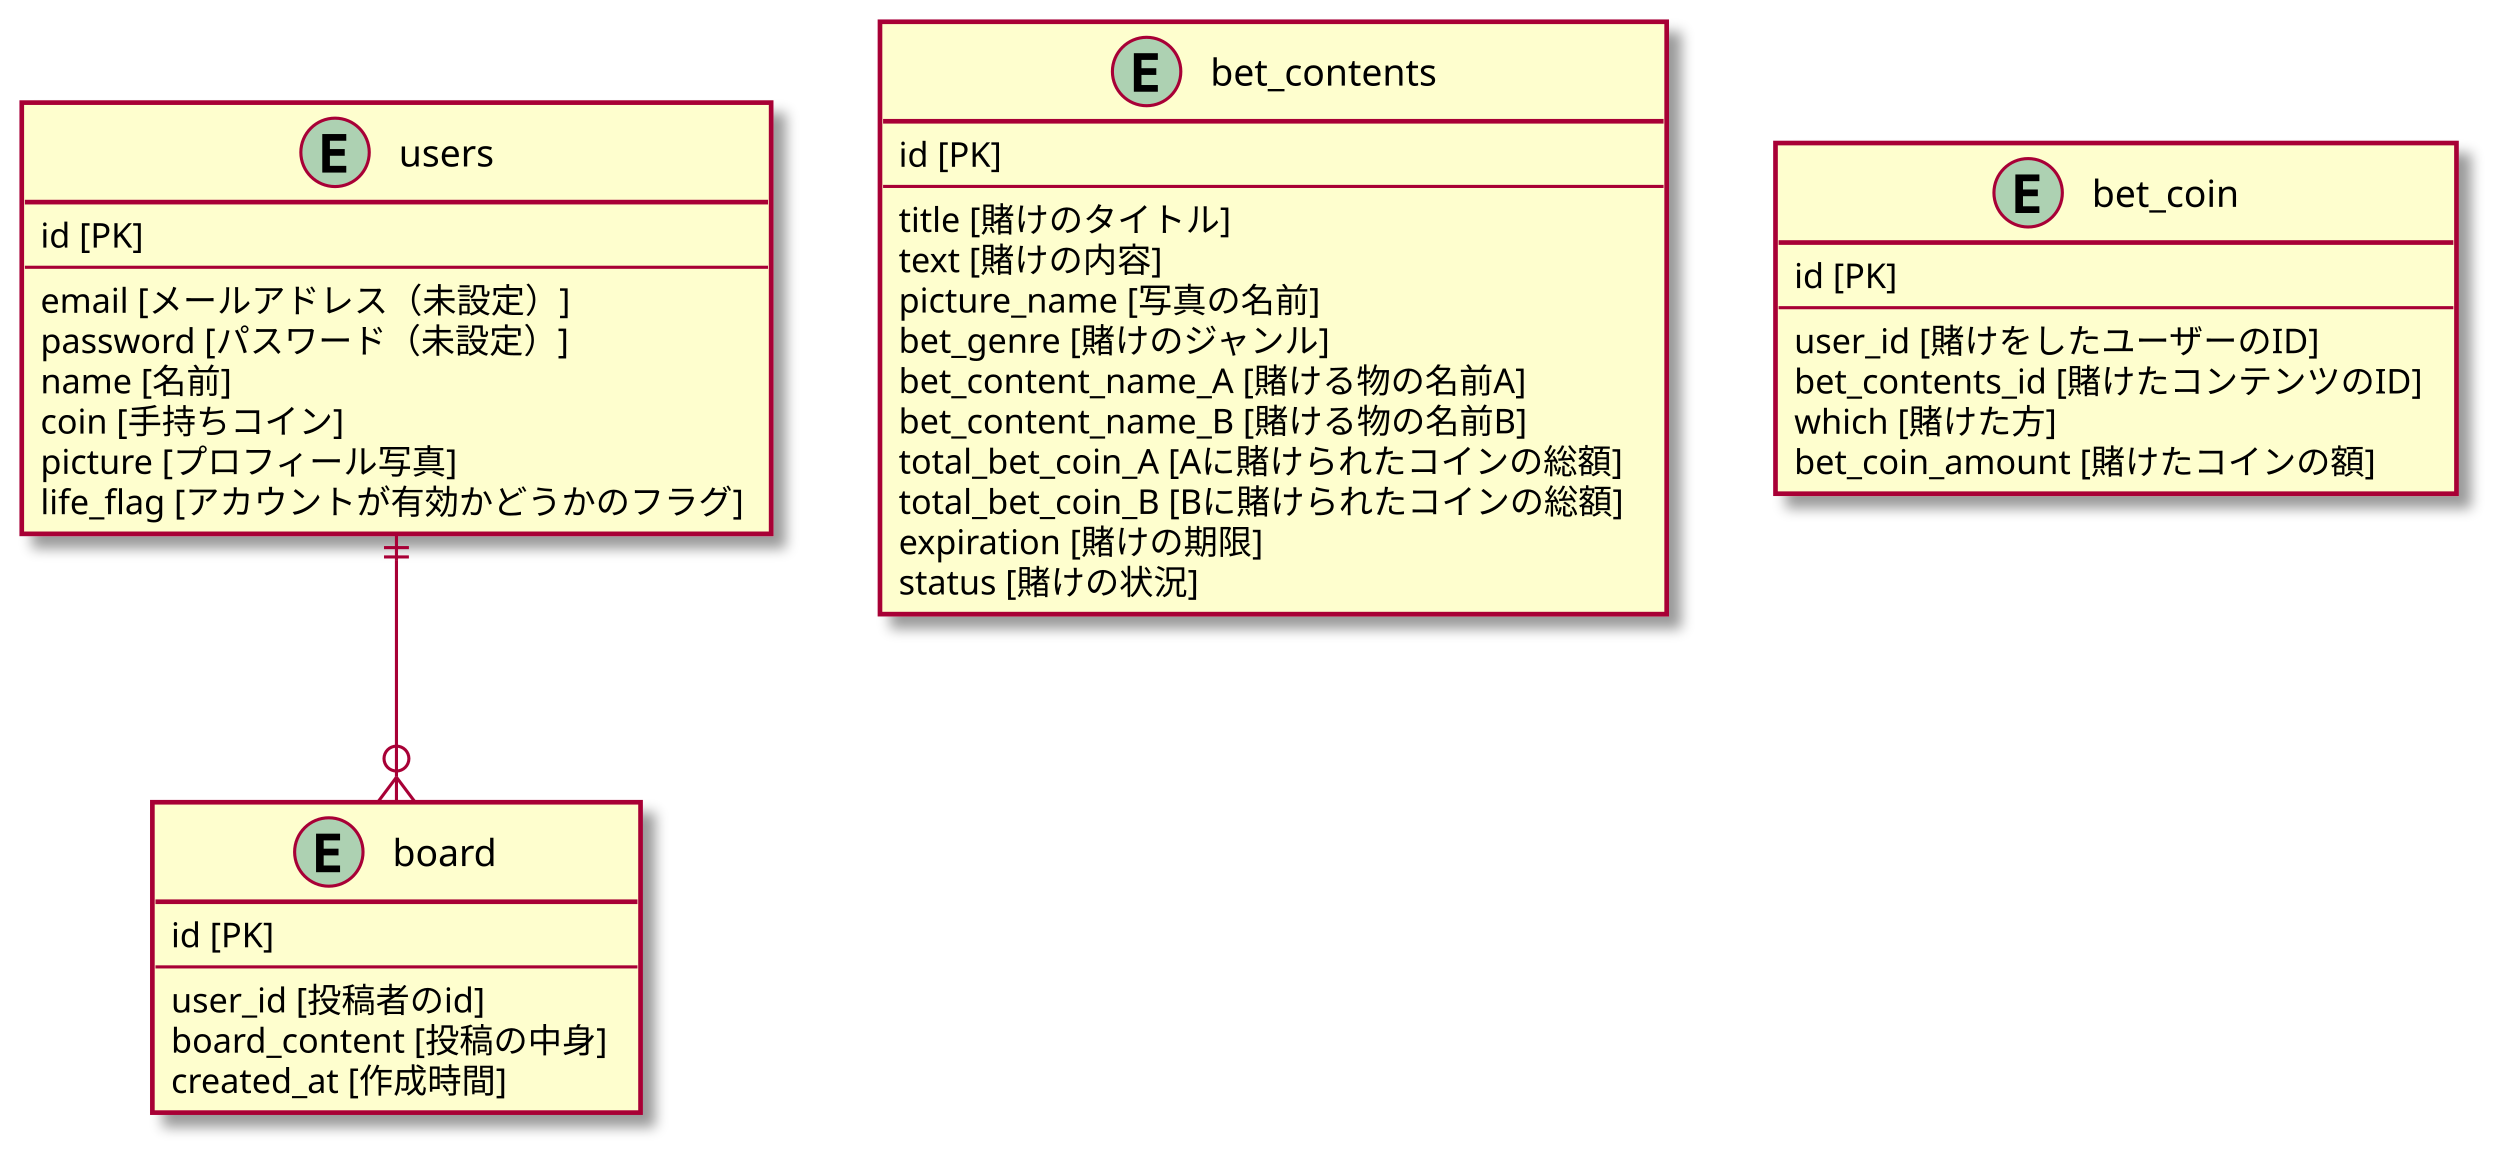
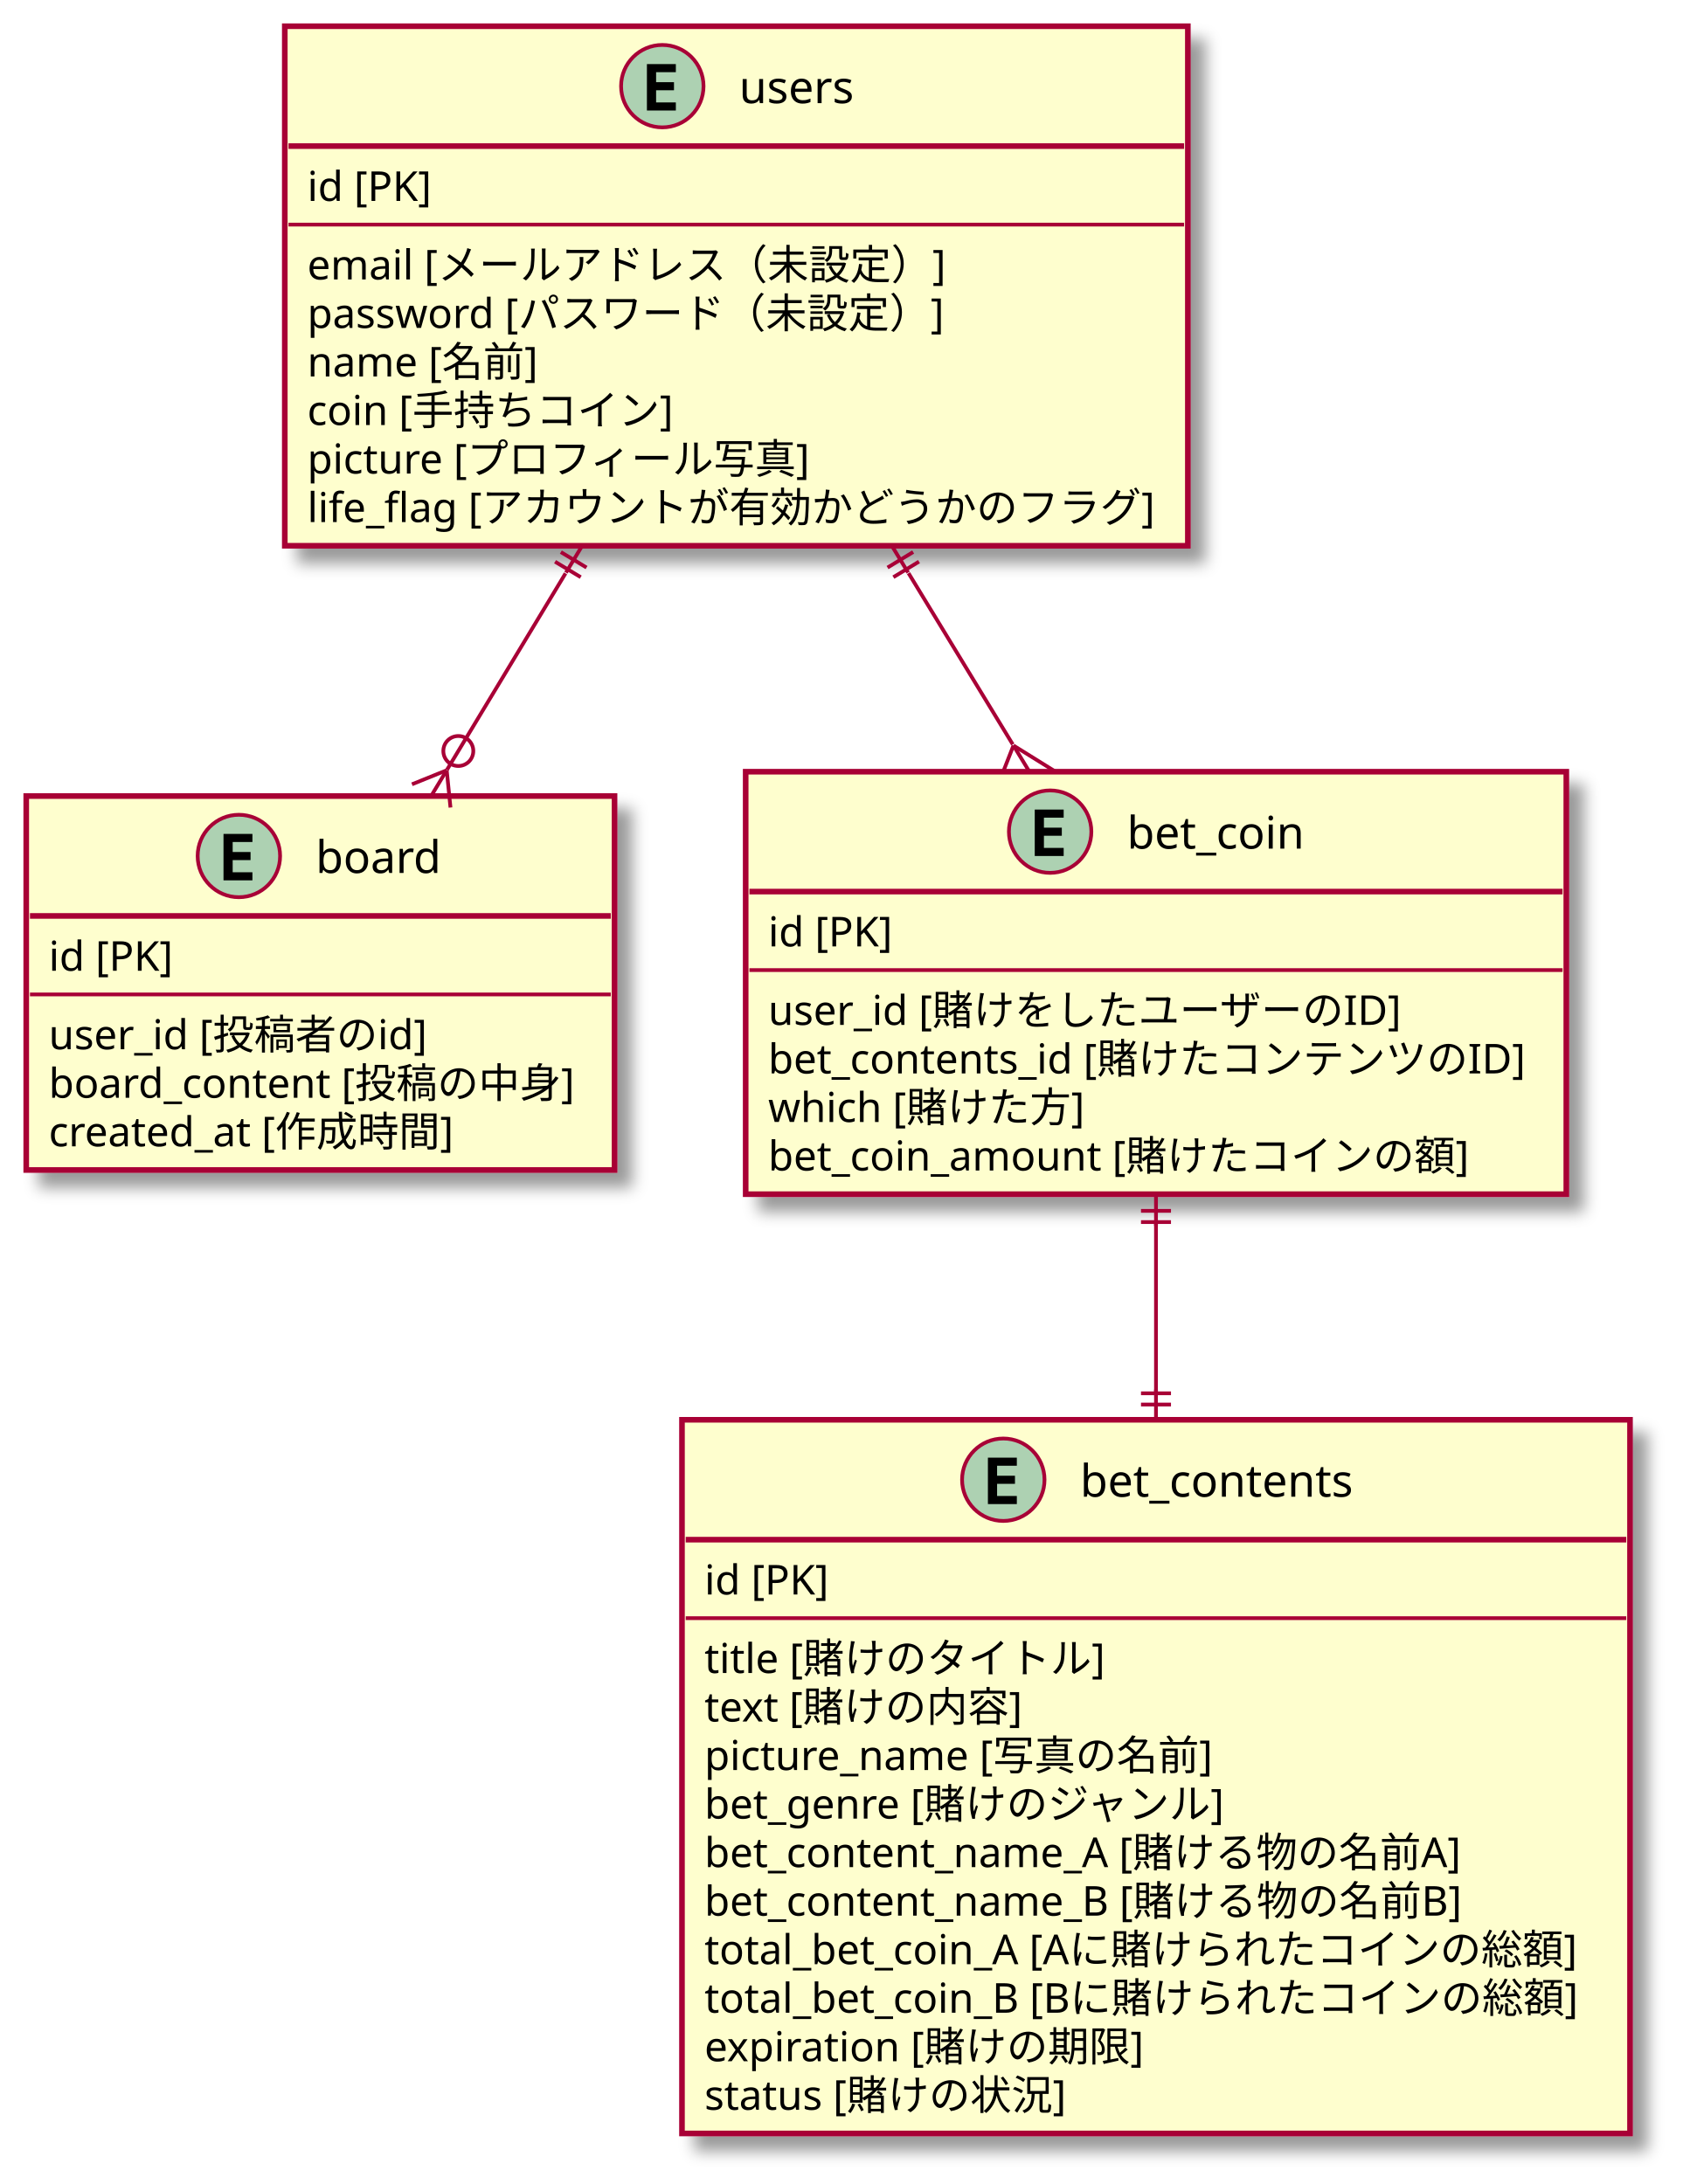
- <svg xmlns="http://www.w3.org/2000/svg" contentScriptType="application/ecmascript" contentStyleType="text/css" height="371px" preserveAspectRatio="none" style="width:804px;height:371px;" version="1.1" viewBox="0 0 804 371" width="804px" zoomAndPan="magnify">
+ <svg xmlns="http://www.w3.org/2000/svg" contentScriptType="application/ecmascript" contentStyleType="text/css" height="583px" preserveAspectRatio="none" style="width:449px;height:583px;" version="1.1" viewBox="0 0 449 583" width="449px" zoomAndPan="magnify">
  <defs>
-     <filter height="300%" id="f1k90e1uie7a1v" width="300%" x="-1" y="-1">
+     <filter height="300%" id="f9kl256f71kbe" width="300%" x="-1" y="-1">
      <feGaussianBlur result="blurOut" stdDeviation="2.0" />
      <feColorMatrix in="blurOut" result="blurOut2" type="matrix" values="0 0 0 0 0 0 0 0 0 0 0 0 0 0 0 0 0 0 .4 0" />
      <feOffset dx="4.0" dy="4.0" in="blurOut2" result="blurOut3" />
      <feBlend in="SourceGraphic" in2="blurOut3" mode="normal" />
    </filter>
  </defs>
  <g>
-     <rect codeLine="1" fill="#FEFECE" filter="url(#f1k90e1uie7a1v)" height="138.685" id="users" style="stroke:#A80036;stroke-width:1.5;" width="241" x="7" y="33" />
-     <ellipse cx="107.75" cy="49" fill="#ADD1B2" rx="11" ry="11" style="stroke:#A80036;stroke-width:1.0;" />
-     <path d="M111.364,55.5 L103.644,55.5 L103.644,43.107 L111.364,43.107 L111.364,45.265 L106.093,45.265 L106.093,47.938 L110.866,47.938 L110.866,50.096 L106.093,50.096 L106.093,53.342 L111.364,53.342 Z " fill="#000000" />
-     <text fill="#000000" font-family="sans-serif" font-size="12" lengthAdjust="spacing" textLength="31" x="128.25" y="53.535">users</text>
-     <line style="stroke:#A80036;stroke-width:1.5;" x1="8" x2="247" y1="65" y2="65" />
-     <text fill="#000000" font-family="sans-serif" font-size="11" lengthAdjust="spacing" textLength="34" x="13" y="79.635">id [PK]</text>
-     <line style="stroke:#A80036;stroke-width:1.0;" x1="8" x2="247" y1="85.955" y2="85.955" />
-     <text fill="#000000" font-family="sans-serif" font-size="11" lengthAdjust="spacing" textLength="171" x="13" y="100.59">email [メールアドレス（未設定）]</text>
-     <text fill="#000000" font-family="sans-serif" font-size="11" lengthAdjust="spacing" textLength="173" x="13" y="113.545">password [パスワード（未設定）]</text>
-     <text fill="#000000" font-family="sans-serif" font-size="11" lengthAdjust="spacing" textLength="62" x="13" y="126.5">name [名前]</text>
-     <text fill="#000000" font-family="sans-serif" font-size="11" lengthAdjust="spacing" textLength="100" x="13" y="139.455">coin [手持ちコイン]</text>
-     <text fill="#000000" font-family="sans-serif" font-size="11" lengthAdjust="spacing" textLength="137" x="13" y="152.41">picture [プロフィール写真]</text>
-     <text fill="#000000" font-family="sans-serif" font-size="11" lengthAdjust="spacing" textLength="229" x="13" y="165.365">life_flag [アカウントが有効かどうかのフラグ]</text>
-     <rect codeLine="11" fill="#FEFECE" filter="url(#f1k90e1uie7a1v)" height="99.82" id="board" style="stroke:#A80036;stroke-width:1.5;" width="157" x="49" y="258" />
-     <ellipse cx="105.75" cy="274" fill="#ADD1B2" rx="11" ry="11" style="stroke:#A80036;stroke-width:1.0;" />
-     <path d="M109.364,280.5 L101.644,280.5 L101.644,268.107 L109.364,268.107 L109.364,270.265 L104.093,270.265 L104.093,272.938 L108.866,272.938 L108.866,275.096 L104.093,275.096 L104.093,278.342 L109.364,278.342 Z " fill="#000000" />
-     <text fill="#000000" font-family="sans-serif" font-size="12" lengthAdjust="spacing" textLength="35" x="126.25" y="278.535">board</text>
-     <line style="stroke:#A80036;stroke-width:1.5;" x1="50" x2="205" y1="290" y2="290" />
-     <text fill="#000000" font-family="sans-serif" font-size="11" lengthAdjust="spacing" textLength="34" x="55" y="304.635">id [PK]</text>
-     <line style="stroke:#A80036;stroke-width:1.0;" x1="50" x2="205" y1="310.955" y2="310.955" />
-     <text fill="#000000" font-family="sans-serif" font-size="11" lengthAdjust="spacing" textLength="105" x="55" y="325.59">user_id [投稿者のid]</text>
-     <text fill="#000000" font-family="sans-serif" font-size="11" lengthAdjust="spacing" textLength="145" x="55" y="338.545">board_content [投稿の中身]</text>
-     <text fill="#000000" font-family="sans-serif" font-size="11" lengthAdjust="spacing" textLength="111" x="55" y="351.5">created_at [作成時間]</text>
-     <rect codeLine="18" fill="#FEFECE" filter="url(#f1k90e1uie7a1v)" height="190.506" id="bet_contents" style="stroke:#A80036;stroke-width:1.5;" width="253" x="283" y="7" />
-     <ellipse cx="368.75" cy="23" fill="#ADD1B2" rx="11" ry="11" style="stroke:#A80036;stroke-width:1.0;" />
-     <path d="M372.364,29.5 L364.644,29.5 L364.644,17.107 L372.364,17.107 L372.364,19.265 L367.093,19.265 L367.093,21.938 L371.866,21.938 L371.866,24.096 L367.093,24.096 L367.093,27.342 L372.364,27.342 Z " fill="#000000" />
-     <text fill="#000000" font-family="sans-serif" font-size="12" lengthAdjust="spacing" textLength="73" x="389.25" y="27.535">bet_contents</text>
-     <line style="stroke:#A80036;stroke-width:1.5;" x1="284" x2="535" y1="39" y2="39" />
-     <text fill="#000000" font-family="sans-serif" font-size="11" lengthAdjust="spacing" textLength="34" x="289" y="53.635">id [PK]</text>
-     <line style="stroke:#A80036;stroke-width:1.0;" x1="284" x2="535" y1="59.955" y2="59.955" />
-     <text fill="#000000" font-family="sans-serif" font-size="11" lengthAdjust="spacing" textLength="108" x="289" y="74.59">title [賭けのタイトル]</text>
-     <text fill="#000000" font-family="sans-serif" font-size="11" lengthAdjust="spacing" textLength="87" x="289" y="87.545">text [賭けの内容]</text>
-     <text fill="#000000" font-family="sans-serif" font-size="11" lengthAdjust="spacing" textLength="139" x="289" y="100.5">picture_name [写真の名前]</text>
-     <text fill="#000000" font-family="sans-serif" font-size="11" lengthAdjust="spacing" textLength="142" x="289" y="113.455">bet_genre [賭けのジャンル]</text>
-     <text fill="#000000" font-family="sans-serif" font-size="11" lengthAdjust="spacing" textLength="209" x="289" y="126.41">bet_content_name_A [賭ける物の名前A]</text>
-     <text fill="#000000" font-family="sans-serif" font-size="11" lengthAdjust="spacing" textLength="205" x="289" y="139.365">bet_content_name_B [賭ける物の名前B]</text>
-     <text fill="#000000" font-family="sans-serif" font-size="11" lengthAdjust="spacing" textLength="241" x="289" y="152.32">total_bet_coin_A [Aに賭けられたコインの総額]</text>
-     <text fill="#000000" font-family="sans-serif" font-size="11" lengthAdjust="spacing" textLength="237" x="289" y="165.275">total_bet_coin_B [Bに賭けられたコインの総額]</text>
-     <text fill="#000000" font-family="sans-serif" font-size="11" lengthAdjust="spacing" textLength="121" x="289" y="178.231">expiration [賭けの期限]</text>
-     <text fill="#000000" font-family="sans-serif" font-size="11" lengthAdjust="spacing" textLength="99" x="289" y="191.185">status [賭けの状況]</text>
-     <rect codeLine="32" fill="#FEFECE" filter="url(#f1k90e1uie7a1v)" height="112.775" id="bet_coin" style="stroke:#A80036;stroke-width:1.5;" width="219" x="571" y="46" />
-     <ellipse cx="652.25" cy="62" fill="#ADD1B2" rx="11" ry="11" style="stroke:#A80036;stroke-width:1.0;" />
-     <path d="M655.864,68.5 L648.144,68.5 L648.144,56.107 L655.864,56.107 L655.864,58.265 L650.593,58.265 L650.593,60.938 L655.366,60.938 L655.366,63.096 L650.593,63.096 L650.593,66.342 L655.864,66.342 Z " fill="#000000" />
-     <text fill="#000000" font-family="sans-serif" font-size="12" lengthAdjust="spacing" textLength="48" x="672.75" y="66.535">bet_coin</text>
-     <line style="stroke:#A80036;stroke-width:1.5;" x1="572" x2="789" y1="78" y2="78" />
-     <text fill="#000000" font-family="sans-serif" font-size="11" lengthAdjust="spacing" textLength="34" x="577" y="92.635">id [PK]</text>
-     <line style="stroke:#A80036;stroke-width:1.0;" x1="572" x2="789" y1="98.955" y2="98.955" />
-     <text fill="#000000" font-family="sans-serif" font-size="11" lengthAdjust="spacing" textLength="172" x="577" y="113.59">user_id [賭けをしたユーザーのID]</text>
-     <text fill="#000000" font-family="sans-serif" font-size="11" lengthAdjust="spacing" textLength="207" x="577" y="126.545">bet_contents_id [賭けたコンテンツのID]</text>
-     <text fill="#000000" font-family="sans-serif" font-size="11" lengthAdjust="spacing" textLength="86" x="577" y="139.5">which [賭けた方]</text>
-     <text fill="#000000" font-family="sans-serif" font-size="11" lengthAdjust="spacing" textLength="192" x="577" y="152.455">bet_coin_amount [賭けたコインの額]</text>
-     <path codeLine="40" d="M127.5,180.12 C127.5,203.25 127.5,228.22 127.5,249.85 " fill="none" id="users-board" style="stroke:#A80036;stroke-width:1.0;" />
-     <line style="stroke:#A80036;stroke-width:1.0;" x1="127.5" x2="133.5" y1="249.96" y2="257.96" />
-     <line style="stroke:#A80036;stroke-width:1.0;" x1="127.5" x2="121.5" y1="249.96" y2="257.96" />
-     <line style="stroke:#A80036;stroke-width:1.0;" x1="127.5" x2="127.5" y1="249.96" y2="257.96" />
-     <ellipse cx="127.5" cy="243.96" fill="none" rx="4" ry="4" style="stroke:#A80036;stroke-width:1.0;" />
-     <line style="stroke:#A80036;stroke-width:1.0;" x1="123.5" x2="131.5" y1="176.11" y2="176.11" />
-     <line style="stroke:#A80036;stroke-width:1.0;" x1="123.5" x2="131.5" y1="179.11" y2="179.11" />
-     <line style="stroke:#A80036;stroke-width:1.0;" x1="127.5" x2="127.5" y1="180.11" y2="172.11" />
+     <rect codeLine="1" fill="#FEFECE" filter="url(#f9kl256f71kbe)" height="138.685" id="users" style="stroke:#A80036;stroke-width:1.5;" width="241" x="76" y="7" />
+     <ellipse cx="176.75" cy="23" fill="#ADD1B2" rx="11" ry="11" style="stroke:#A80036;stroke-width:1.0;" />
+     <path d="M180.364,29.5 L172.644,29.5 L172.644,17.107 L180.364,17.107 L180.364,19.265 L175.093,19.265 L175.093,21.938 L179.866,21.938 L179.866,24.096 L175.093,24.096 L175.093,27.342 L180.364,27.342 Z " fill="#000000" />
+     <text fill="#000000" font-family="sans-serif" font-size="12" lengthAdjust="spacing" textLength="31" x="197.25" y="27.535">users</text>
+     <line style="stroke:#A80036;stroke-width:1.5;" x1="77" x2="316" y1="39" y2="39" />
+     <text fill="#000000" font-family="sans-serif" font-size="11" lengthAdjust="spacing" textLength="34" x="82" y="53.635">id [PK]</text>
+     <line style="stroke:#A80036;stroke-width:1.0;" x1="77" x2="316" y1="59.955" y2="59.955" />
+     <text fill="#000000" font-family="sans-serif" font-size="11" lengthAdjust="spacing" textLength="171" x="82" y="74.59">email [メールアドレス（未設定）]</text>
+     <text fill="#000000" font-family="sans-serif" font-size="11" lengthAdjust="spacing" textLength="173" x="82" y="87.545">password [パスワード（未設定）]</text>
+     <text fill="#000000" font-family="sans-serif" font-size="11" lengthAdjust="spacing" textLength="62" x="82" y="100.5">name [名前]</text>
+     <text fill="#000000" font-family="sans-serif" font-size="11" lengthAdjust="spacing" textLength="100" x="82" y="113.455">coin [手持ちコイン]</text>
+     <text fill="#000000" font-family="sans-serif" font-size="11" lengthAdjust="spacing" textLength="137" x="82" y="126.41">picture [プロフィール写真]</text>
+     <text fill="#000000" font-family="sans-serif" font-size="11" lengthAdjust="spacing" textLength="229" x="82" y="139.365">life_flag [アカウントが有効かどうかのフラグ]</text>
+     <rect codeLine="11" fill="#FEFECE" filter="url(#f9kl256f71kbe)" height="99.82" id="board" style="stroke:#A80036;stroke-width:1.5;" width="157" x="7" y="212.5" />
+     <ellipse cx="63.75" cy="228.5" fill="#ADD1B2" rx="11" ry="11" style="stroke:#A80036;stroke-width:1.0;" />
+     <path d="M67.364,235 L59.645,235 L59.645,222.607 L67.364,222.607 L67.364,224.765 L62.093,224.765 L62.093,227.438 L66.866,227.438 L66.866,229.596 L62.093,229.596 L62.093,232.842 L67.364,232.842 Z " fill="#000000" />
+     <text fill="#000000" font-family="sans-serif" font-size="12" lengthAdjust="spacing" textLength="35" x="84.25" y="233.035">board</text>
+     <line style="stroke:#A80036;stroke-width:1.5;" x1="8" x2="163" y1="244.5" y2="244.5" />
+     <text fill="#000000" font-family="sans-serif" font-size="11" lengthAdjust="spacing" textLength="34" x="13" y="259.135">id [PK]</text>
+     <line style="stroke:#A80036;stroke-width:1.0;" x1="8" x2="163" y1="265.455" y2="265.455" />
+     <text fill="#000000" font-family="sans-serif" font-size="11" lengthAdjust="spacing" textLength="105" x="13" y="280.09">user_id [投稿者のid]</text>
+     <text fill="#000000" font-family="sans-serif" font-size="11" lengthAdjust="spacing" textLength="145" x="13" y="293.045">board_content [投稿の中身]</text>
+     <text fill="#000000" font-family="sans-serif" font-size="11" lengthAdjust="spacing" textLength="111" x="13" y="306">created_at [作成時間]</text>
+     <rect codeLine="18" fill="#FEFECE" filter="url(#f9kl256f71kbe)" height="190.506" id="bet_contents" style="stroke:#A80036;stroke-width:1.5;" width="253" x="182" y="379" />
+     <ellipse cx="267.75" cy="395" fill="#ADD1B2" rx="11" ry="11" style="stroke:#A80036;stroke-width:1.0;" />
+     <path d="M271.364,401.5 L263.644,401.5 L263.644,389.107 L271.364,389.107 L271.364,391.265 L266.093,391.265 L266.093,393.938 L270.866,393.938 L270.866,396.096 L266.093,396.096 L266.093,399.342 L271.364,399.342 Z " fill="#000000" />
+     <text fill="#000000" font-family="sans-serif" font-size="12" lengthAdjust="spacing" textLength="73" x="288.25" y="399.535">bet_contents</text>
+     <line style="stroke:#A80036;stroke-width:1.5;" x1="183" x2="434" y1="411" y2="411" />
+     <text fill="#000000" font-family="sans-serif" font-size="11" lengthAdjust="spacing" textLength="34" x="188" y="425.635">id [PK]</text>
+     <line style="stroke:#A80036;stroke-width:1.0;" x1="183" x2="434" y1="431.955" y2="431.955" />
+     <text fill="#000000" font-family="sans-serif" font-size="11" lengthAdjust="spacing" textLength="108" x="188" y="446.59">title [賭けのタイトル]</text>
+     <text fill="#000000" font-family="sans-serif" font-size="11" lengthAdjust="spacing" textLength="87" x="188" y="459.545">text [賭けの内容]</text>
+     <text fill="#000000" font-family="sans-serif" font-size="11" lengthAdjust="spacing" textLength="139" x="188" y="472.5">picture_name [写真の名前]</text>
+     <text fill="#000000" font-family="sans-serif" font-size="11" lengthAdjust="spacing" textLength="142" x="188" y="485.455">bet_genre [賭けのジャンル]</text>
+     <text fill="#000000" font-family="sans-serif" font-size="11" lengthAdjust="spacing" textLength="209" x="188" y="498.41">bet_content_name_A [賭ける物の名前A]</text>
+     <text fill="#000000" font-family="sans-serif" font-size="11" lengthAdjust="spacing" textLength="205" x="188" y="511.365">bet_content_name_B [賭ける物の名前B]</text>
+     <text fill="#000000" font-family="sans-serif" font-size="11" lengthAdjust="spacing" textLength="241" x="188" y="524.32">total_bet_coin_A [Aに賭けられたコインの総額]</text>
+     <text fill="#000000" font-family="sans-serif" font-size="11" lengthAdjust="spacing" textLength="237" x="188" y="537.275">total_bet_coin_B [Bに賭けられたコインの総額]</text>
+     <text fill="#000000" font-family="sans-serif" font-size="11" lengthAdjust="spacing" textLength="121" x="188" y="550.231">expiration [賭けの期限]</text>
+     <text fill="#000000" font-family="sans-serif" font-size="11" lengthAdjust="spacing" textLength="99" x="188" y="563.186">status [賭けの状況]</text>
+     <rect codeLine="32" fill="#FEFECE" filter="url(#f9kl256f71kbe)" height="112.775" id="bet_coin" style="stroke:#A80036;stroke-width:1.5;" width="219" x="199" y="206" />
+     <ellipse cx="280.25" cy="222" fill="#ADD1B2" rx="11" ry="11" style="stroke:#A80036;stroke-width:1.0;" />
+     <path d="M283.864,228.5 L276.144,228.5 L276.144,216.107 L283.864,216.107 L283.864,218.265 L278.593,218.265 L278.593,220.938 L283.366,220.938 L283.366,223.096 L278.593,223.096 L278.593,226.342 L283.864,226.342 Z " fill="#000000" />
+     <text fill="#000000" font-family="sans-serif" font-size="12" lengthAdjust="spacing" textLength="48" x="300.75" y="226.535">bet_coin</text>
+     <line style="stroke:#A80036;stroke-width:1.5;" x1="200" x2="417" y1="238" y2="238" />
+     <text fill="#000000" font-family="sans-serif" font-size="11" lengthAdjust="spacing" textLength="34" x="205" y="252.635">id [PK]</text>
+     <line style="stroke:#A80036;stroke-width:1.0;" x1="200" x2="417" y1="258.955" y2="258.955" />
+     <text fill="#000000" font-family="sans-serif" font-size="11" lengthAdjust="spacing" textLength="172" x="205" y="273.59">user_id [賭けをしたユーザーのID]</text>
+     <text fill="#000000" font-family="sans-serif" font-size="11" lengthAdjust="spacing" textLength="207" x="205" y="286.545">bet_contents_id [賭けたコンテンツのID]</text>
+     <text fill="#000000" font-family="sans-serif" font-size="11" lengthAdjust="spacing" textLength="86" x="205" y="299.5">which [賭けた方]</text>
+     <text fill="#000000" font-family="sans-serif" font-size="11" lengthAdjust="spacing" textLength="192" x="205" y="312.455">bet_coin_amount [賭けたコインの額]</text>
+     <path codeLine="40" d="M150.92,153.06 C140.34,170.6 129.25,188.97 119.28,205.5 " fill="none" id="users-board" style="stroke:#A80036;stroke-width:1.0;" />
+     <line style="stroke:#A80036;stroke-width:1.0;" x1="119.213" x2="120.217" y1="205.61" y2="215.56" />
+     <line style="stroke:#A80036;stroke-width:1.0;" x1="119.213" x2="109.943" y1="205.61" y2="209.36" />
+     <line style="stroke:#A80036;stroke-width:1.0;" x1="119.213" x2="115.08" y1="205.61" y2="212.46" />
+     <ellipse cx="122.312" cy="200.473" fill="none" rx="4" ry="4" style="stroke:#A80036;stroke-width:1.0;" />
+     <line style="stroke:#A80036;stroke-width:1.0;" x1="149.679" x2="156.529" y1="147.369" y2="151.501" />
+     <line style="stroke:#A80036;stroke-width:1.0;" x1="148.129" x2="154.979" y1="149.937" y2="154.07" />
+     <line style="stroke:#A80036;stroke-width:1.0;" x1="151.037" x2="155.17" y1="152.86" y2="146.01" />
+     <path codeLine="41" d="M242.46,153 C251.71,168.2 261.33,184.01 270.28,198.72 " fill="none" id="users-bet_coin" style="stroke:#A80036;stroke-width:1.0;" />
+     <line style="stroke:#A80036;stroke-width:1.0;" x1="270.46" x2="281.453" y1="199.007" y2="205.84" />
+     <line style="stroke:#A80036;stroke-width:1.0;" x1="270.46" x2="267.787" y1="199.007" y2="205.84" />
+     <line style="stroke:#A80036;stroke-width:1.0;" x1="270.46" x2="274.62" y1="199.007" y2="205.84" />
+     <line style="stroke:#A80036;stroke-width:1.0;" x1="236.858" x2="243.695" y1="151.505" y2="147.352" />
+     <line style="stroke:#A80036;stroke-width:1.0;" x1="238.416" x2="245.253" y1="154.069" y2="149.916" />
+     <line style="stroke:#A80036;stroke-width:1.0;" x1="242.354" x2="238.2" y1="152.847" y2="146.01" />
+     <path codeLine="42" d="M308.5,326.67 C308.5,340.94 308.5,356.45 308.5,371.86 " fill="none" id="bet_coin-bet_contents" style="stroke:#A80036;stroke-width:1.0;" />
+     <line style="stroke:#A80036;stroke-width:1.0;" x1="312.5" x2="304.5" y1="374.93" y2="374.93" />
+     <line style="stroke:#A80036;stroke-width:1.0;" x1="312.5" x2="304.5" y1="371.93" y2="371.93" />
+     <line style="stroke:#A80036;stroke-width:1.0;" x1="308.5" x2="308.5" y1="370.93" y2="378.93" />
+     <line style="stroke:#A80036;stroke-width:1.0;" x1="304.5" x2="312.5" y1="323.22" y2="323.22" />
+     <line style="stroke:#A80036;stroke-width:1.0;" x1="304.5" x2="312.5" y1="326.22" y2="326.22" />
+     <line style="stroke:#A80036;stroke-width:1.0;" x1="308.5" x2="308.5" y1="327.22" y2="319.22" />
  </g>
</svg>
